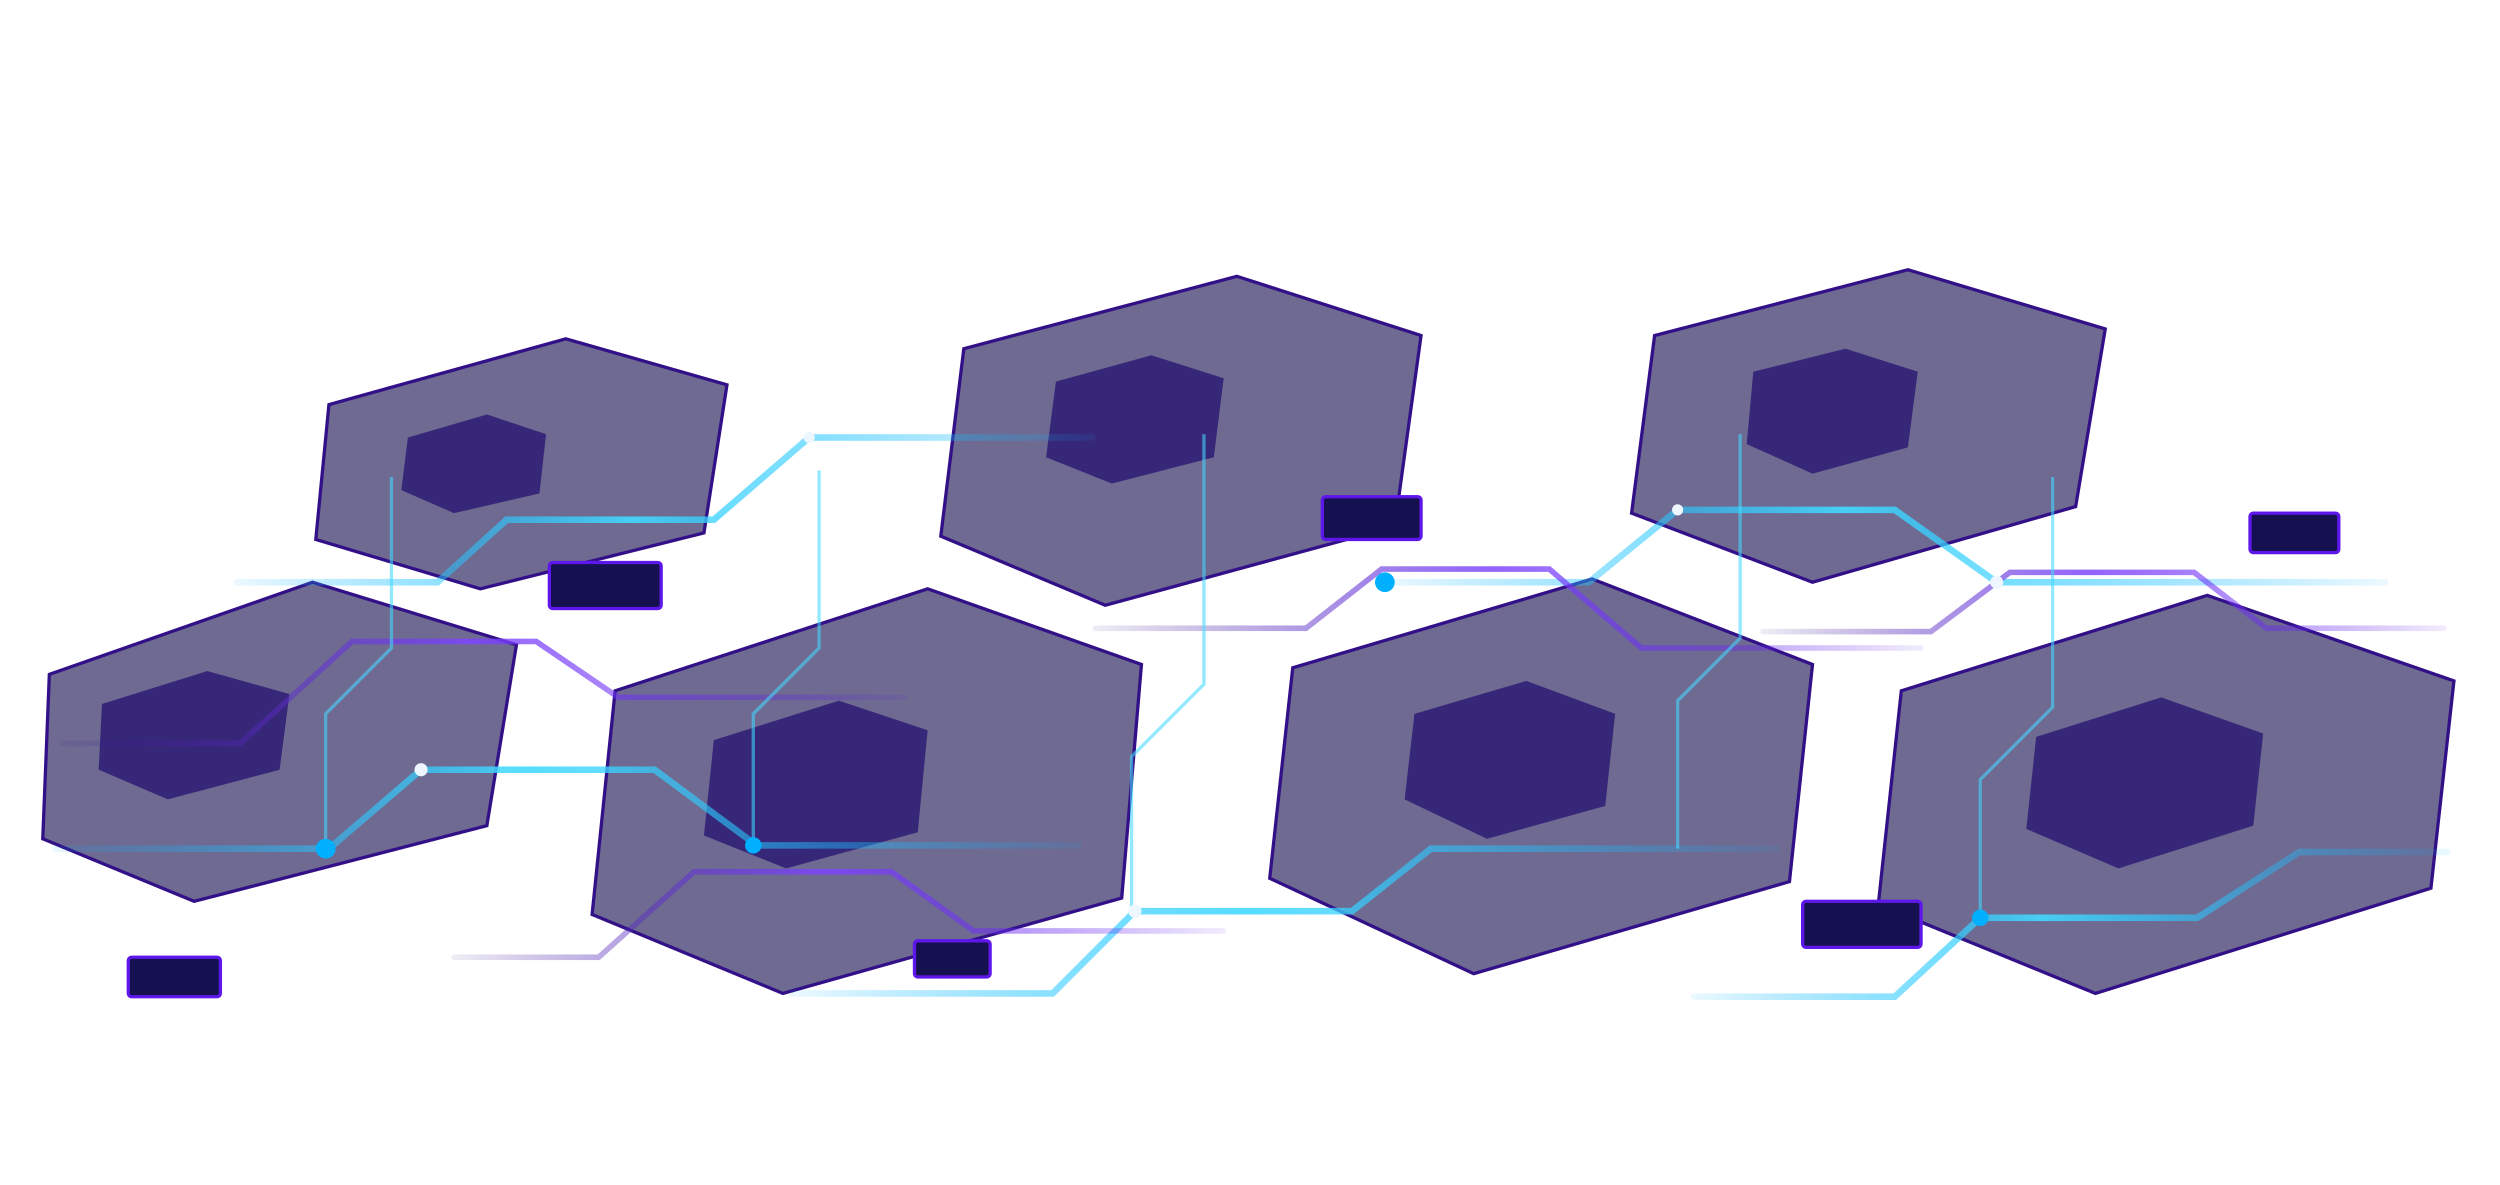
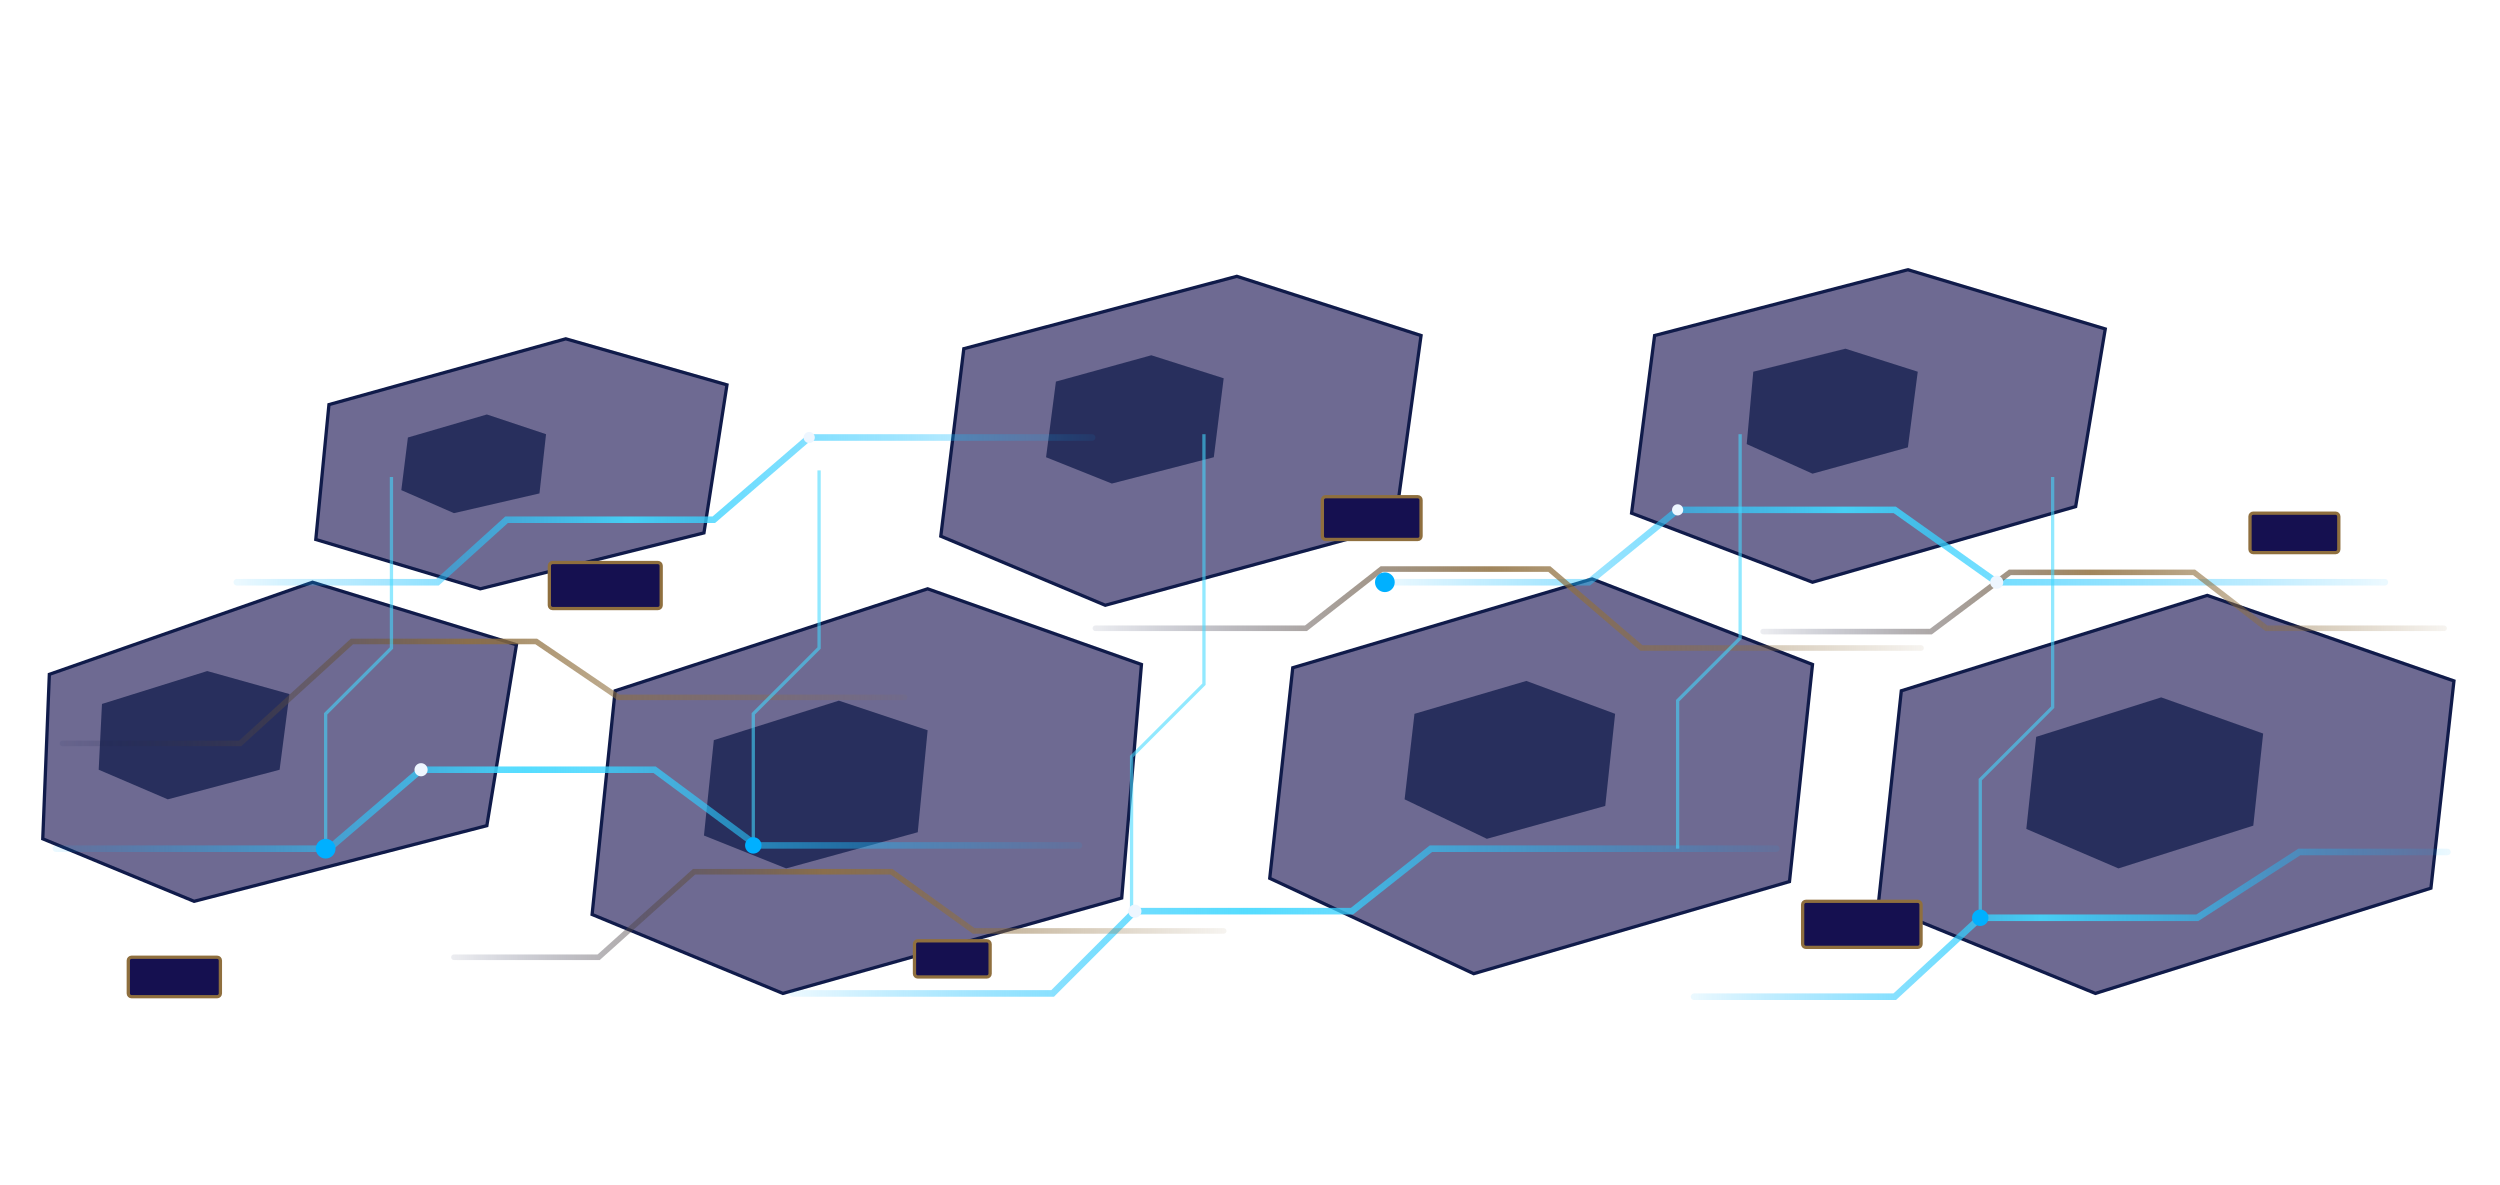
<svg xmlns="http://www.w3.org/2000/svg" viewBox="0 0 760 360" fill="none">
  <defs>
    <linearGradient id="cyan" x1="0" y1="0" x2="1" y2="0">
      <stop stop-color="#00b0ff" stop-opacity=".08" />
      <stop offset=".46" stop-color="#43d9ff" stop-opacity=".9" />
      <stop offset="1" stop-color="#00b0ff" stop-opacity=".08" />
    </linearGradient>
    <linearGradient id="violet" x1="0" y1="0" x2="1" y2="0">
-       <stop stop-color="#321087" stop-opacity=".08" />
-       <stop offset=".48" stop-color="#7e45ff" stop-opacity=".84" />
-       <stop offset="1" stop-color="#540ce4" stop-opacity=".08" />
+       <stop stop-color="#101b4a" stop-opacity=".08" />
+       <stop offset=".48" stop-color="#8f6f3e" stop-opacity=".84" />
+       <stop offset="1" stop-color="#8f6f3e" stop-opacity=".08" />
    </linearGradient>
  </defs>
-   <g fill="#151050" fill-opacity=".62" stroke="#321087" stroke-width="1">
+   <g fill="#151050" fill-opacity=".62" stroke="#101b4a" stroke-width="1">
    <path d="m15 205 80-28 62 19-9 55-89 23-46-19z" />
    <path d="m100 123 72-20 49 14-7 45-68 17-50-15z" />
    <path d="m187 210 95-31 65 23-6 71-103 29-58-24z" />
    <path d="m293 106 83-22 56 18-8 58-88 24-50-21z" />
    <path d="m393 203 91-27 67 26-7 66-96 28-62-29z" />
    <path d="m503 102 77-20 60 18-9 54-80 23-55-21z" />
    <path d="m578 210 93-29 75 26-7 63-102 32-66-27z" />
  </g>
-   <g fill="#24106f" opacity=".74">
+   <g fill="#101b4a" opacity=".74">
    <path d="m31 214 32-10 25 7-3 23-34 9-21-9z" />
    <path d="m124 133 24-7 18 6-2 18-26 6-16-7z" />
    <path d="m217 225 38-12 27 9-3 31-40 11-25-10z" />
    <path d="m321 116 29-8 22 7-3 24-31 8-20-8z" />
    <path d="m430 217 34-10 27 10-3 28-36 10-25-12z" />
    <path d="m533 113 28-7 22 7-3 23-29 8-20-9z" />
    <path d="m619 224 38-12 31 11-3 28-41 13-28-12z" />
  </g>
  <g stroke="url(#cyan)" stroke-width="2" stroke-linecap="round">
    <path d="M17 258h83l28-24h71l31 23h98" />
    <path d="M72 177h61l21-19h63l29-25h86" />
    <path d="M241 302h79l25-25h66l24-19h105" />
    <path d="M421 177h62l27-22h66l31 22h118" />
    <path d="M515 303h61l26-24h66l31-20h45" />
  </g>
  <g stroke="url(#violet)" stroke-width="1.7" stroke-linecap="round">
    <path d="M19 226h54l34-31h56l25 17h87" />
    <path d="M138 291h44l29-26h60l25 18h76" />
    <path d="M333 191h64l23-18h51l28 24h85" />
    <path d="M536 192h51l24-18h56l22 17h54" />
  </g>
  <g stroke="#43d9ff" stroke-width="1" opacity=".58">
    <path d="M99 258v-41l20-20v-52" />
    <path d="M229 257v-40l20-20v-54" />
    <path d="M344 277v-47l22-22v-76" />
    <path d="M510 258v-45l19-19v-62" />
    <path d="M602 279v-42l22-22v-70" />
  </g>
-   <g fill="#151050" stroke="#5e17eb" stroke-width="1">
+   <g fill="#151050" stroke="#8f6f3e" stroke-width="1">
    <rect x="39" y="291" width="28" height="12" rx="1" />
    <rect x="167" y="171" width="34" height="14" rx="1" />
    <rect x="278" y="286" width="23" height="11" rx="1" />
    <rect x="402" y="151" width="30" height="13" rx="1" />
    <rect x="548" y="274" width="36" height="14" rx="1" />
    <rect x="684" y="156" width="27" height="12" rx="1" />
  </g>
  <g fill="#eef6ff">
    <circle cx="128" cy="234" r="2" />
    <circle cx="246" cy="133" r="1.7" />
    <circle cx="345" cy="277" r="2" />
    <circle cx="510" cy="155" r="1.7" />
    <circle cx="607" cy="177" r="2" />
  </g>
  <g fill="#00b0ff">
    <circle cx="99" cy="258" r="3" />
    <circle cx="229" cy="257" r="2.5" />
    <circle cx="421" cy="177" r="3" />
    <circle cx="602" cy="279" r="2.5" />
  </g>
</svg>
